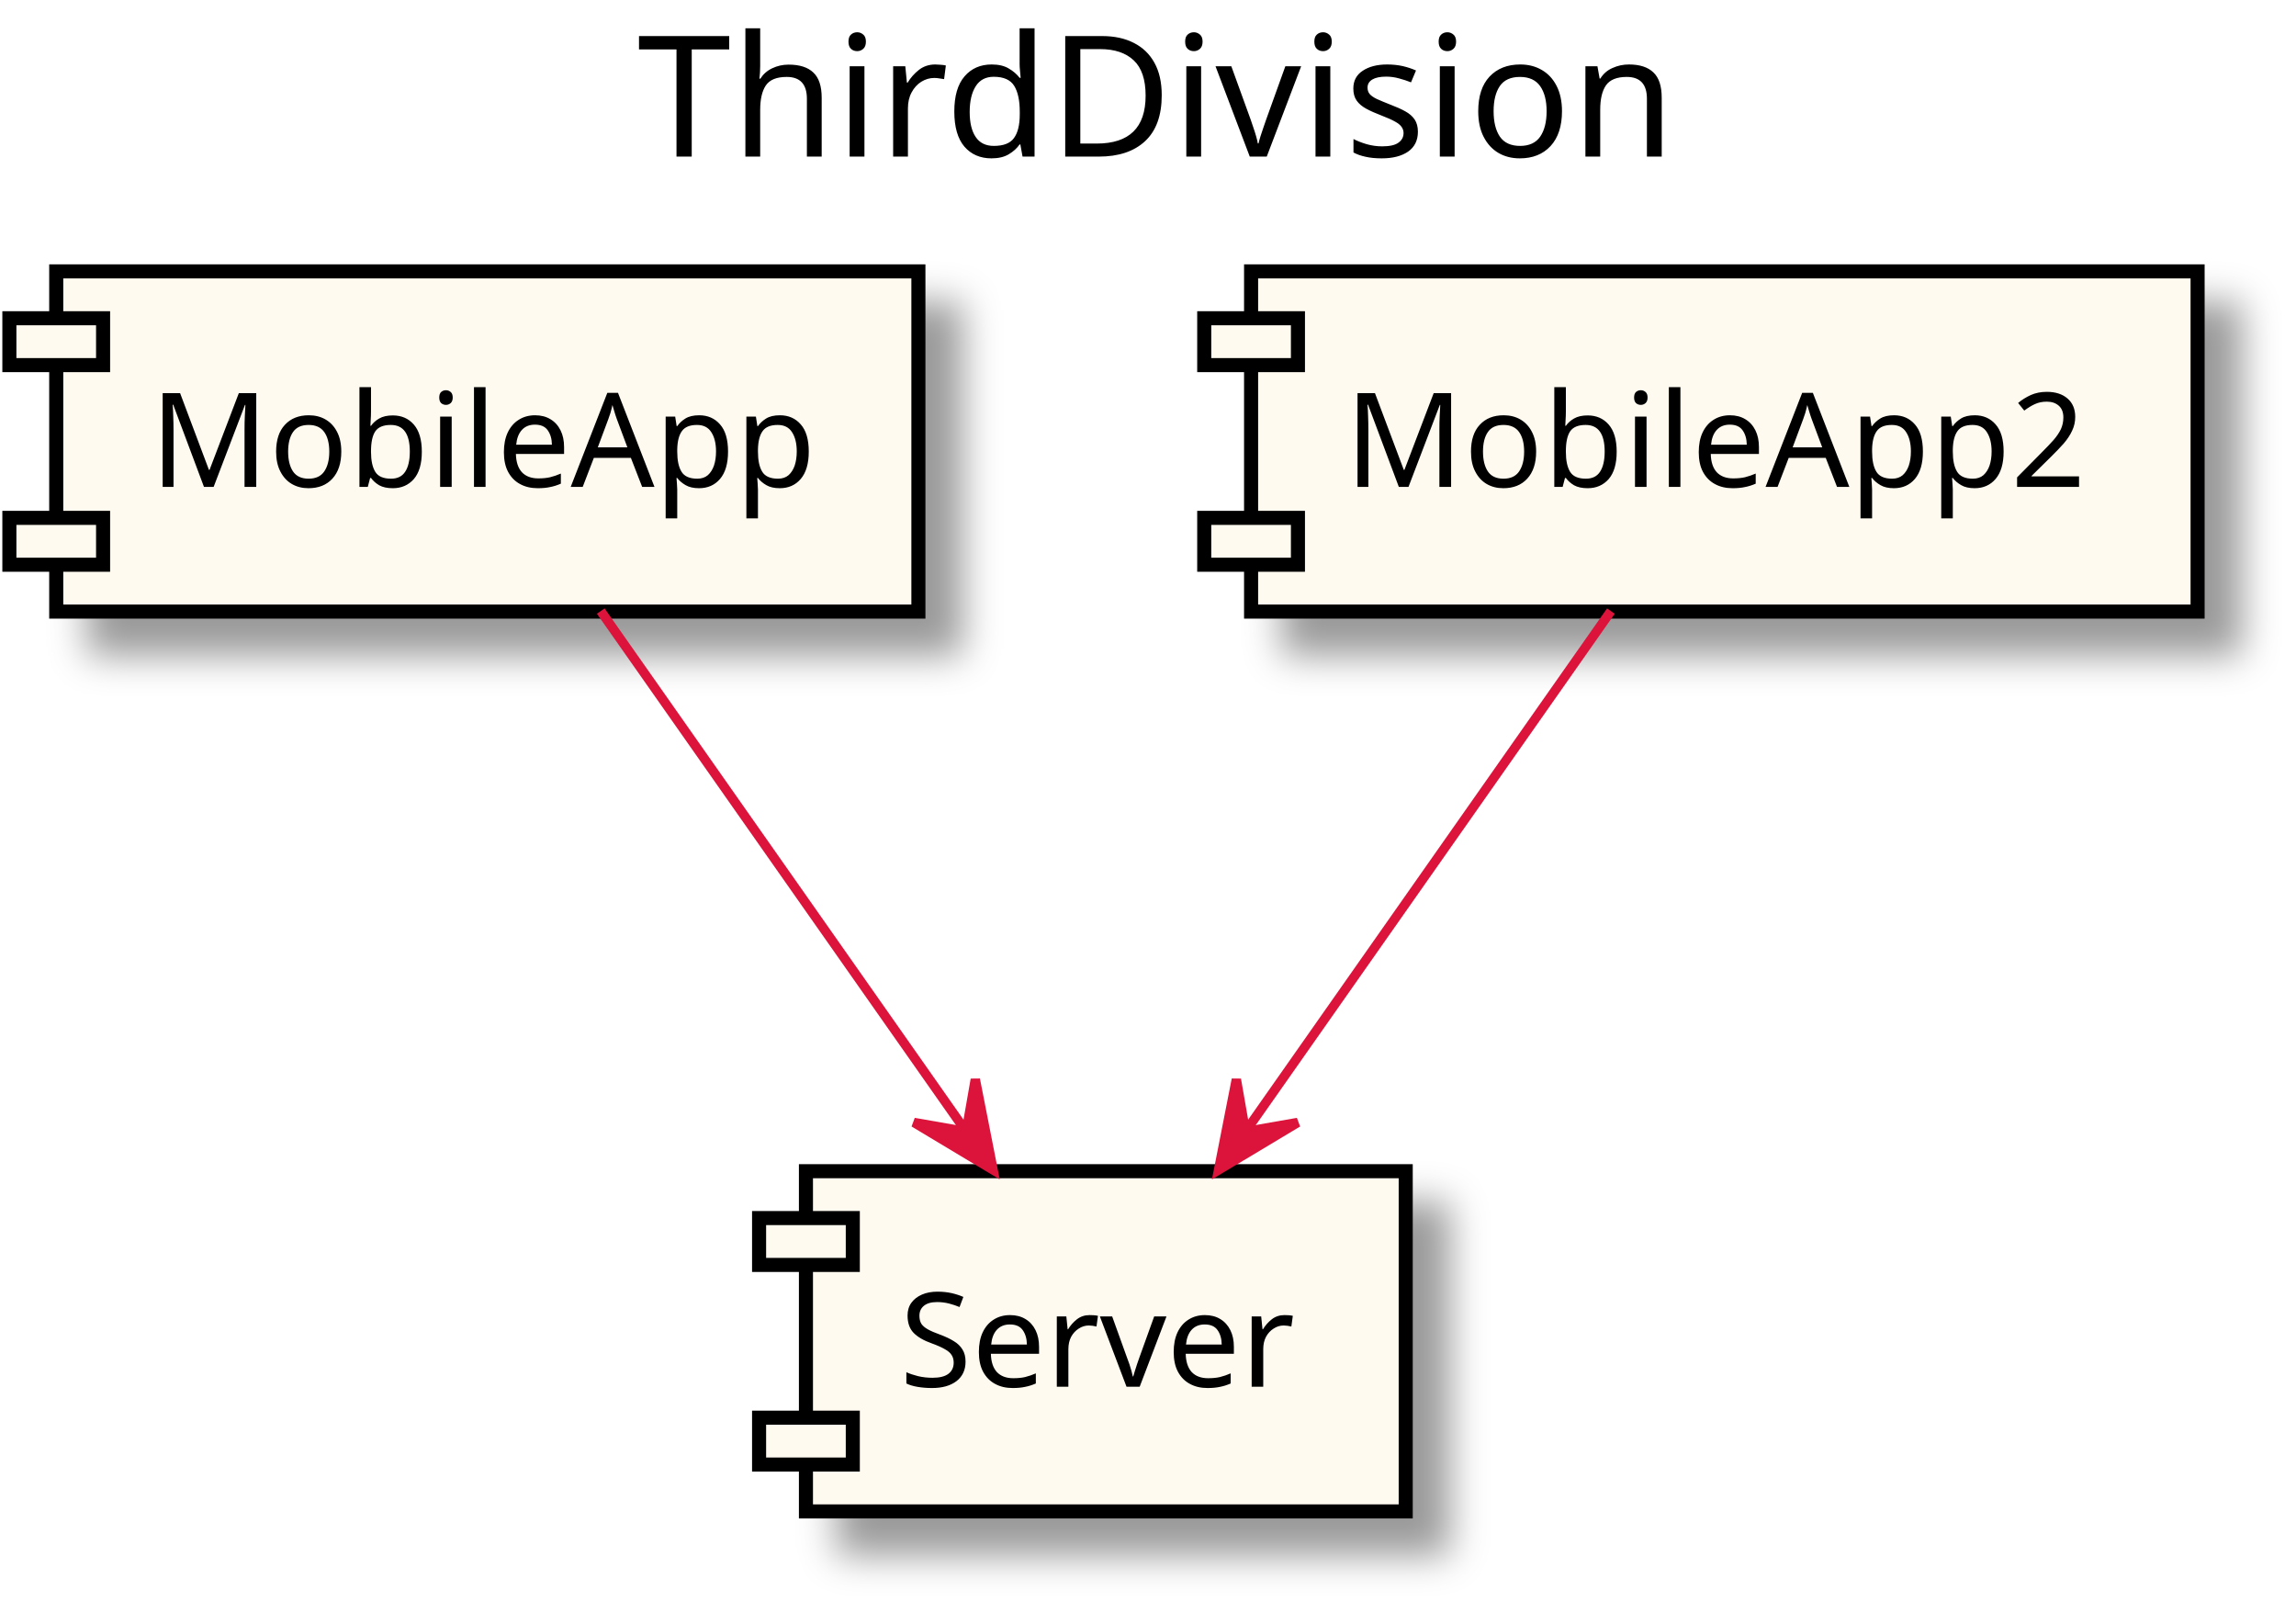
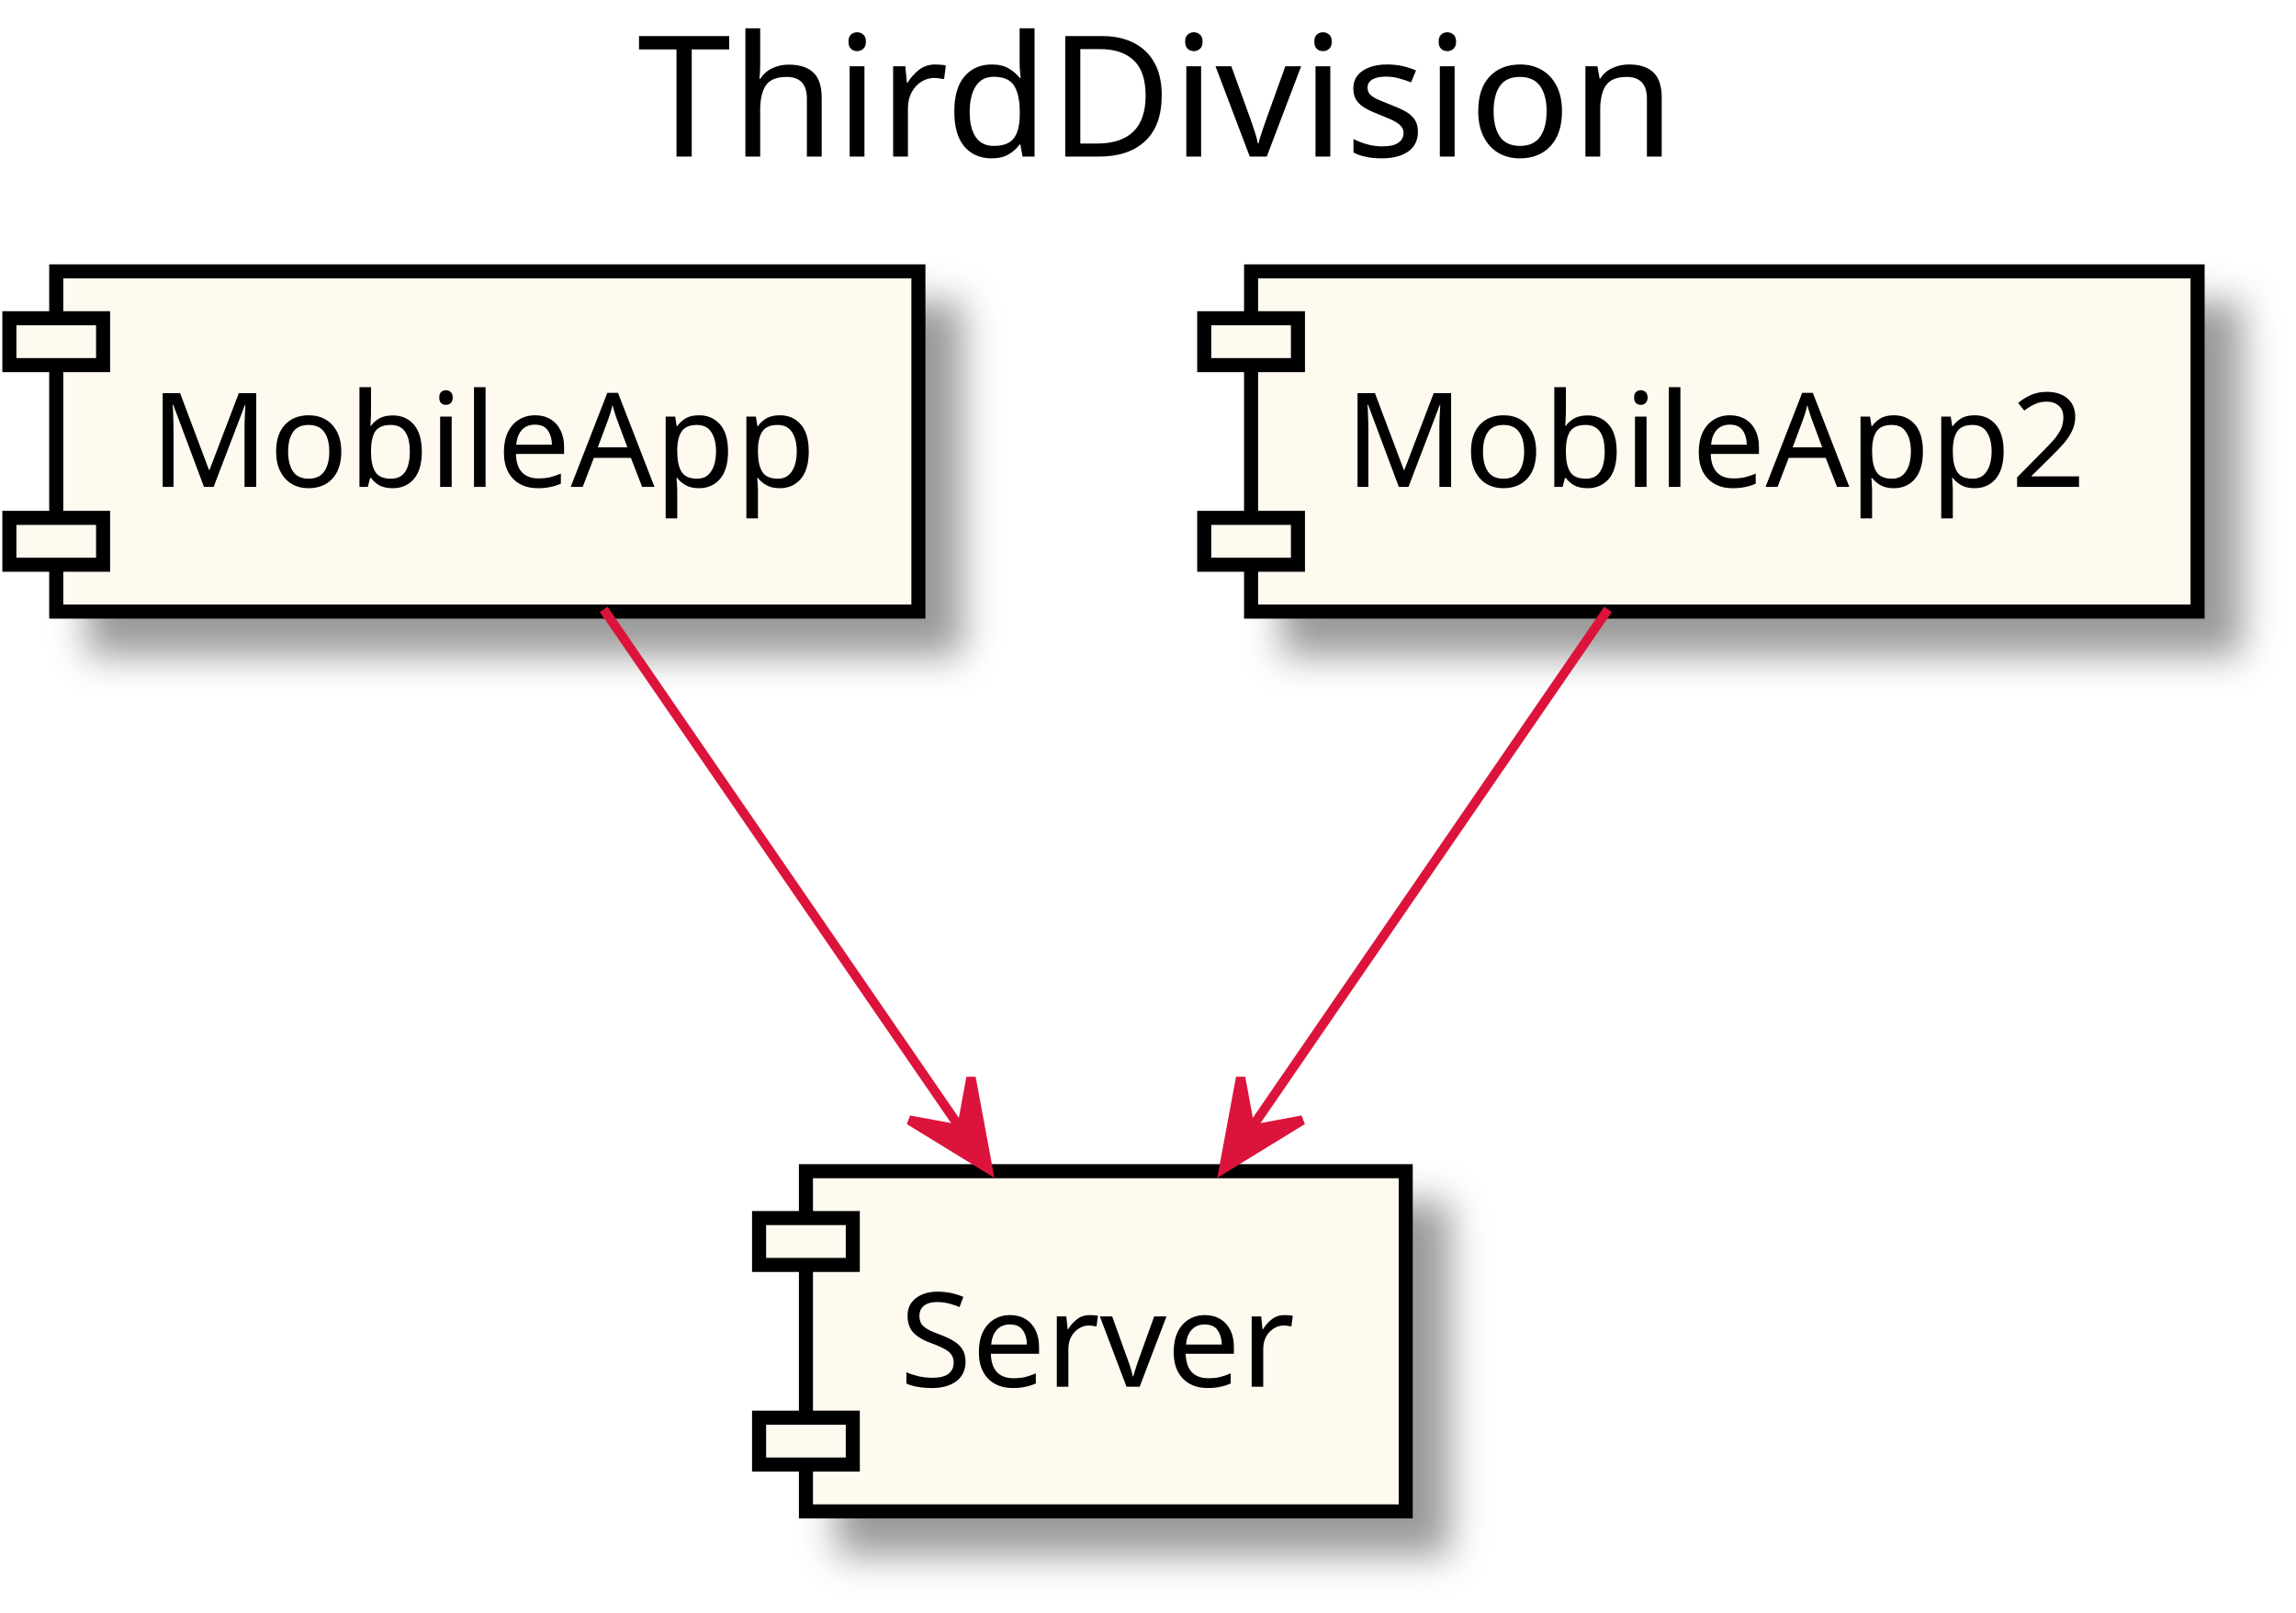
<svg xmlns="http://www.w3.org/2000/svg" contentScriptType="application/ecmascript" contentStyleType="text/css" height="172px" preserveAspectRatio="none" style="width:245px;height:172px;" version="1.1" viewBox="0 0 245 172" width="245px" zoomAndPan="magnify">
  <defs>
    <filter height="300%" id="f1m9n6ah2kayw7" width="300%" x="-1" y="-1">
      <feGaussianBlur result="blurOut" stdDeviation="2.0" />
      <feColorMatrix in="blurOut" result="blurOut2" type="matrix" values="0 0 0 0 0 0 0 0 0 0 0 0 0 0 0 0 0 0 .4 0" />
      <feOffset dx="4.0" dy="4.0" in="blurOut2" result="blurOut3" />
      <feBlend in="SourceGraphic" in2="blurOut3" mode="normal" />
    </filter>
  </defs>
  <g>
    <text fill="#000000" font-family="sans-serif" font-size="18" lengthAdjust="spacingAndGlyphs" textLength="117" x="68" y="16.708">ThirdDivision</text>
    <rect fill="#FFFAF0" filter="url(#f1m9n6ah2kayw7)" height="36.297" style="stroke: #000000; stroke-width: 1.5;" width="92" x="6" y="28.953" />
    <rect fill="#FFFAF0" height="5" style="stroke: #000000; stroke-width: 1.5;" width="10" x="1" y="33.953" />
    <rect fill="#FFFAF0" height="5" style="stroke: #000000; stroke-width: 1.5;" width="10" x="1" y="55.25" />
    <text fill="#000000" font-family="sans-serif" font-size="14" lengthAdjust="spacingAndGlyphs" textLength="72" x="16" y="51.948">MobileApp</text>
    <rect fill="#FFFAF0" filter="url(#f1m9n6ah2kayw7)" height="36.297" style="stroke: #000000; stroke-width: 1.5;" width="64" x="86" y="124.953" />
    <rect fill="#FFFAF0" height="5" style="stroke: #000000; stroke-width: 1.5;" width="10" x="81" y="129.953" />
    <rect fill="#FFFAF0" height="5" style="stroke: #000000; stroke-width: 1.5;" width="10" x="81" y="151.25" />
    <text fill="#000000" font-family="sans-serif" font-size="14" lengthAdjust="spacingAndGlyphs" textLength="44" x="96" y="147.948">Server</text>
    <rect fill="#FFFAF0" filter="url(#f1m9n6ah2kayw7)" height="36.297" style="stroke: #000000; stroke-width: 1.5;" width="101" x="133.5" y="28.953" />
    <rect fill="#FFFAF0" height="5" style="stroke: #000000; stroke-width: 1.5;" width="10" x="128.5" y="33.953" />
    <rect fill="#FFFAF0" height="5" style="stroke: #000000; stroke-width: 1.5;" width="10" x="128.5" y="55.25" />
    <text fill="#000000" font-family="sans-serif" font-size="14" lengthAdjust="spacingAndGlyphs" textLength="81" x="143.5" y="51.948">MobileApp2</text>
-     <path d="M64.105,65.194 C75.084,80.83 91.303,103.93 103.079,120.702 " fill="none" id="_0-&gt;_1" style="stroke: #DC143C; stroke-width: 1.0;" />
-     <polygon fill="#DC143C" points="105.971,124.821,104.073,115.157,103.098,120.729,97.526,119.754,105.971,124.821" style="stroke: #DC143C; stroke-width: 1.0;" />
-     <path d="M171.895,65.194 C160.916,80.83 144.697,103.93 132.921,120.702 " fill="none" id="_2-&gt;_1" style="stroke: #DC143C; stroke-width: 1.0;" />
-     <polygon fill="#DC143C" points="130.029,124.821,138.475,119.755,132.902,120.73,131.928,115.157,130.029,124.821" style="stroke: #DC143C; stroke-width: 1.0;" />
+     <path d="M64.414,65.01 C75.223,80.732 90.938,103.591 102.557,120.491 " fill="none" id="_0-&gt;_1" style="stroke: #DC143C; stroke-width: 1.0;" />
+     <polygon fill="#DC143C" points="105.417,124.651,103.615,114.968,102.585,120.531,97.022,119.501,105.417,124.651" style="stroke: #DC143C; stroke-width: 1.0;" />
+     <path d="M171.586,65.01 C160.777,80.732 145.062,103.591 133.443,120.491 " fill="none" id="_2-&gt;_1" style="stroke: #DC143C; stroke-width: 1.0;" />
+     <polygon fill="#DC143C" points="130.583,124.651,138.978,119.501,133.416,120.531,132.385,114.968,130.583,124.651" style="stroke: #DC143C; stroke-width: 1.0;" />
  </g>
</svg>
